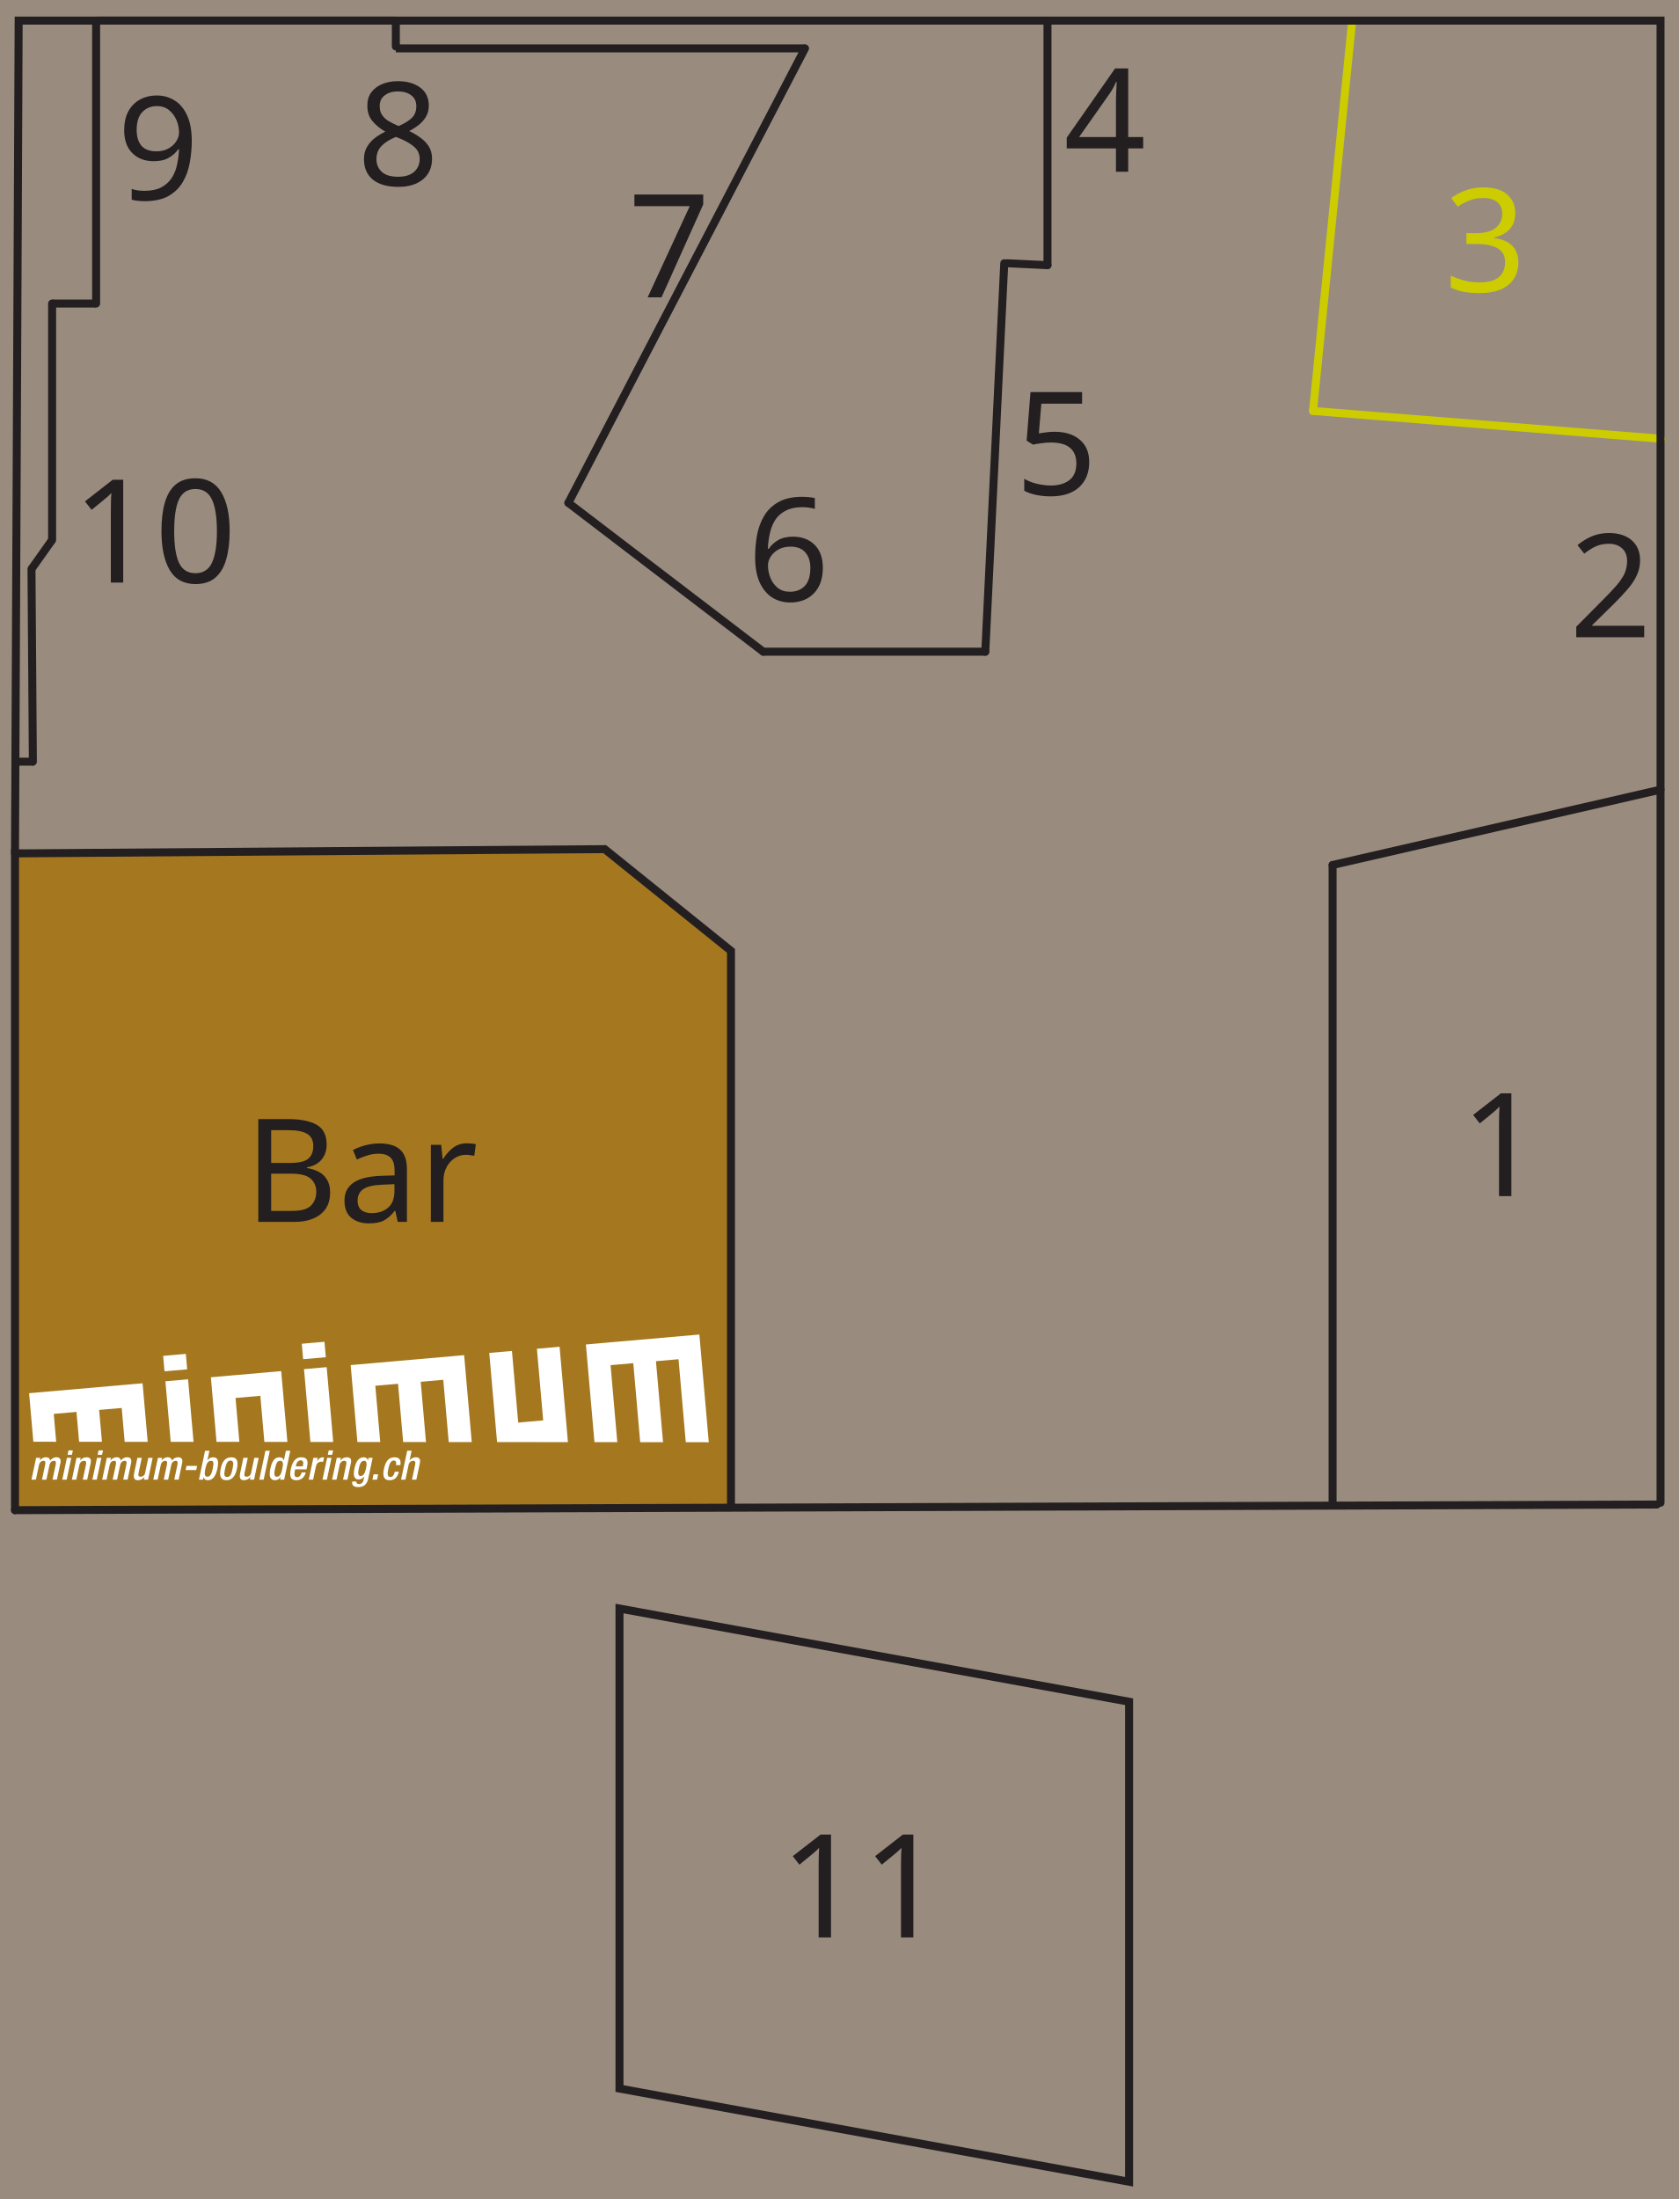
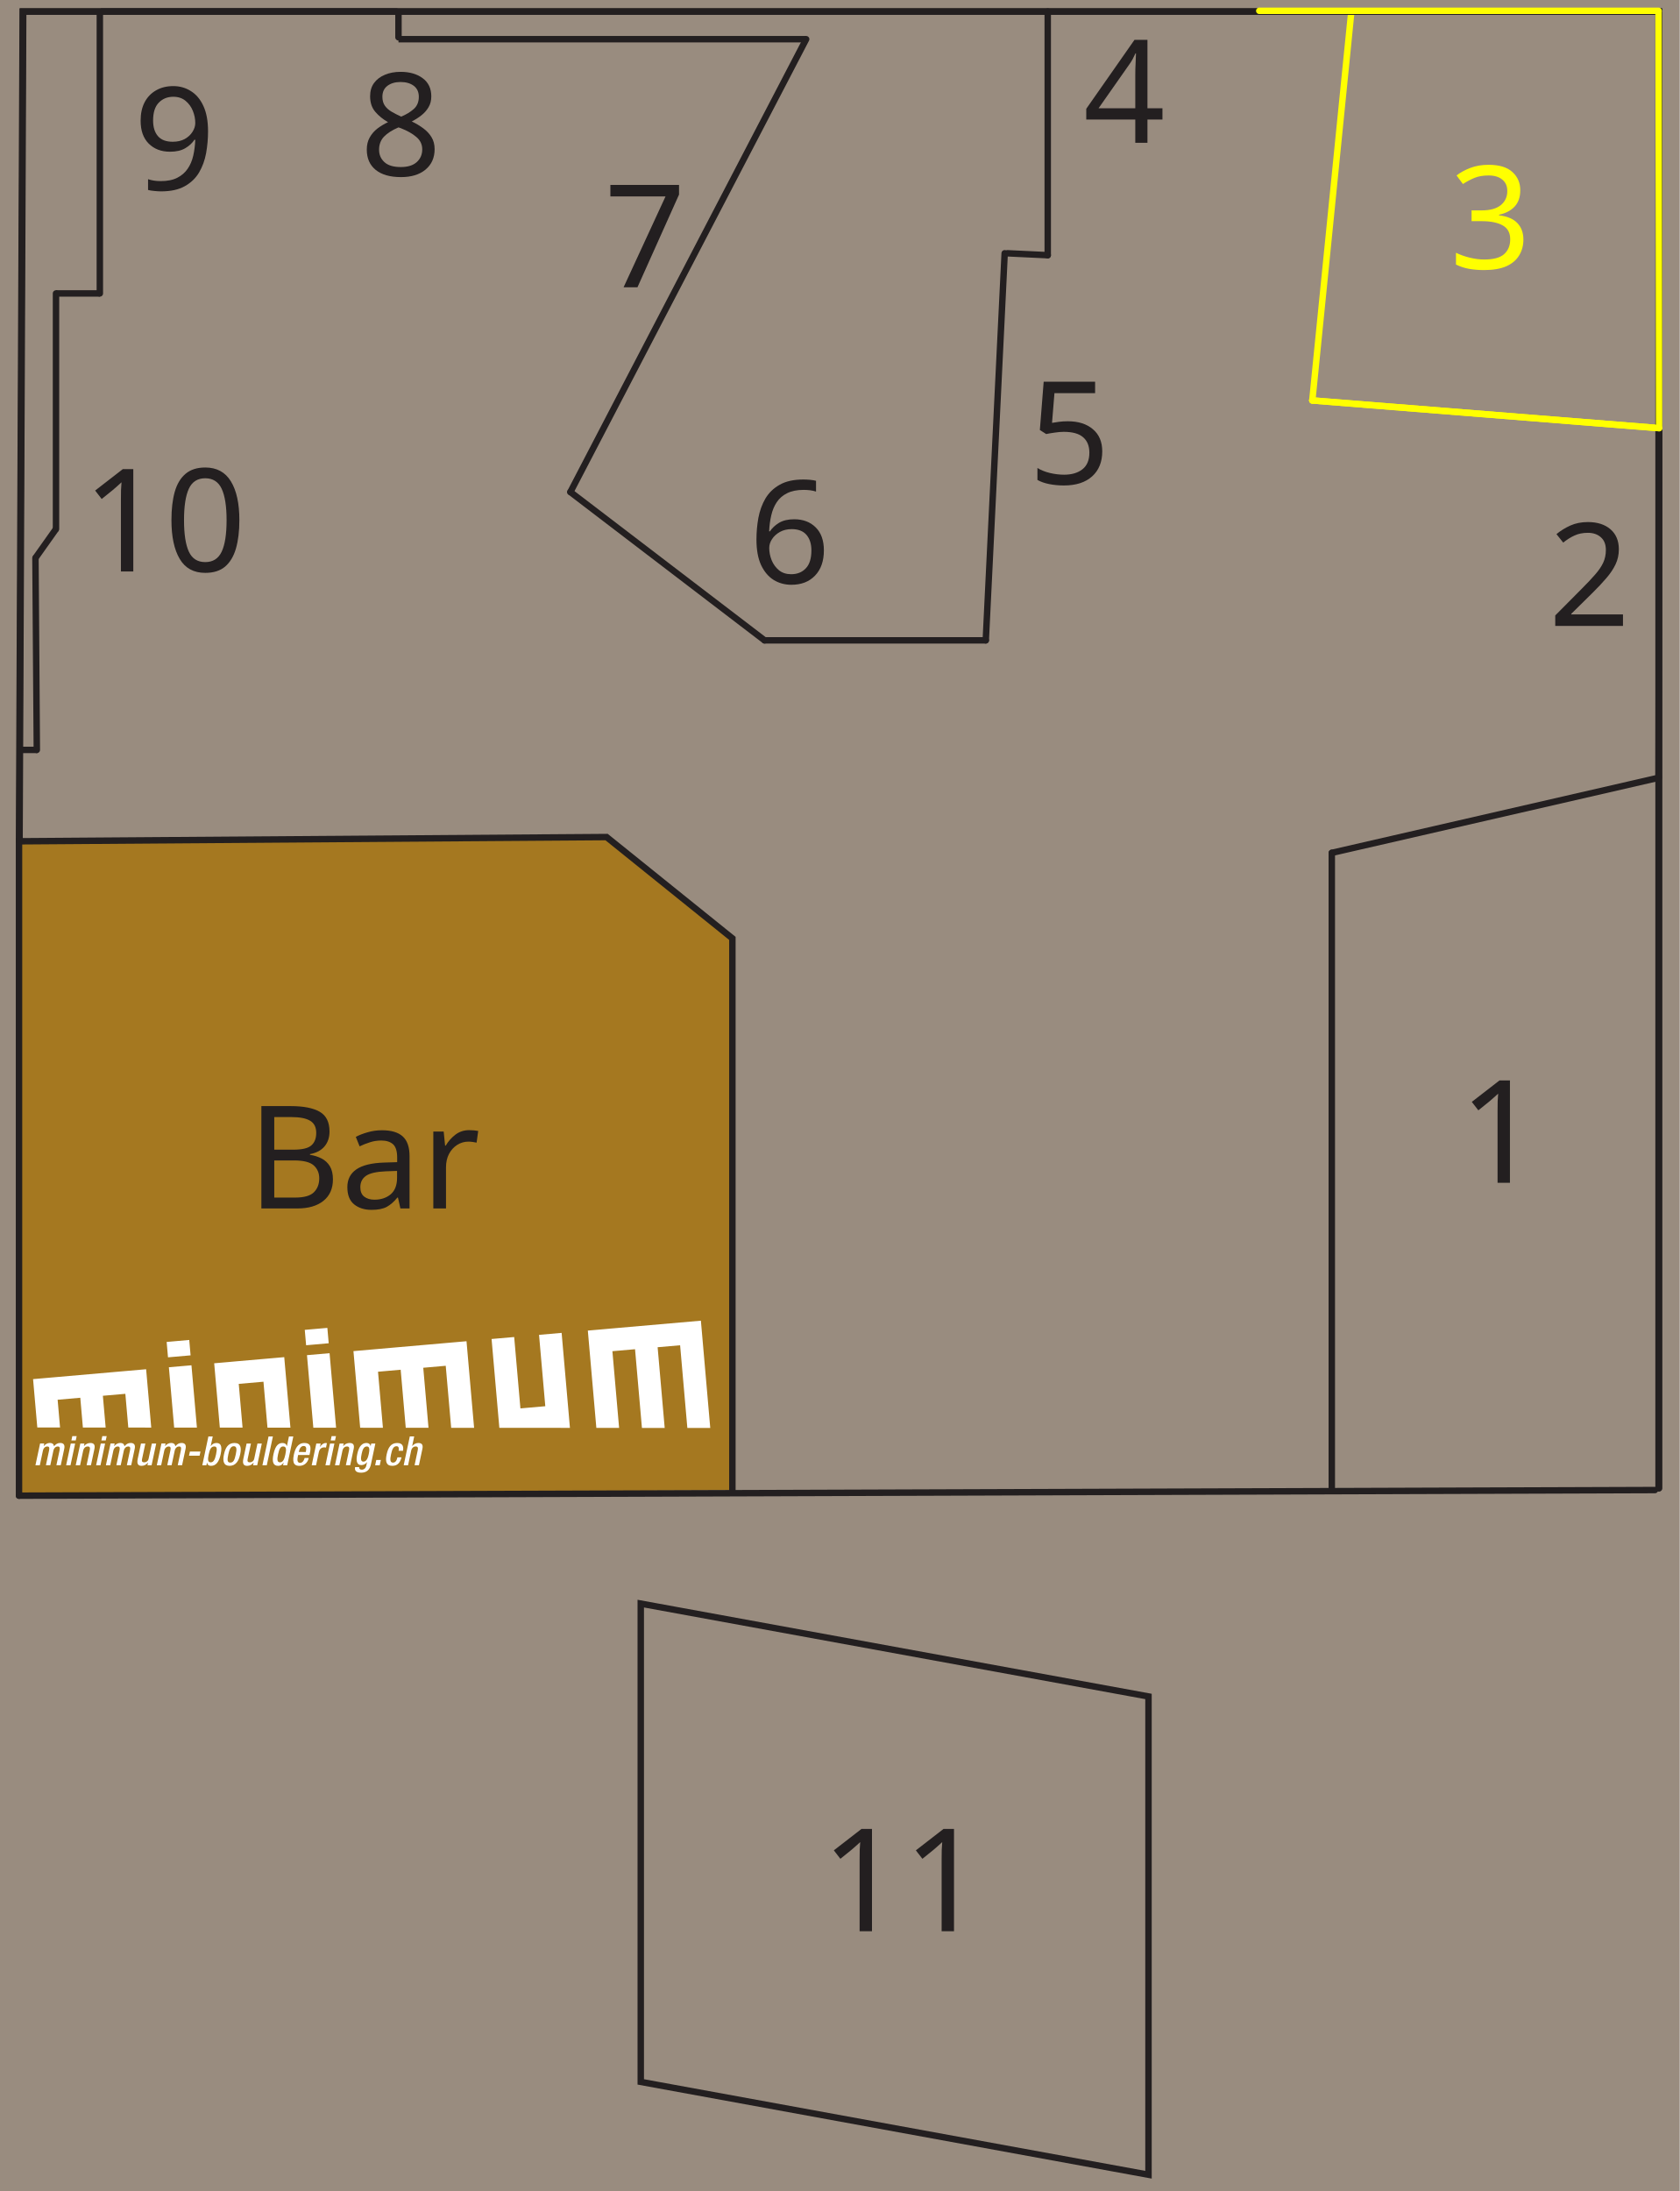
- <svg xmlns="http://www.w3.org/2000/svg" xmlns:xlink="http://www.w3.org/1999/xlink" version="1.1" id="Layer_1" x="0px" y="0px" width="210px" height="275px" viewBox="0 0 210 275" enable-background="new 0 0 210 275" xml:space="preserve">
-   <rect fill="#998C7F" width="210" height="275" />
-   <polyline fill="#A57820" stroke="#231F20" stroke-linecap="round" points="1.875,188.857 1.875,106.723 75.625,106.191   91.415,118.909 91.415,188.152 " />
-   <path fill="none" stroke="#231F20" d="M1.875,94.029" />
-   <path fill="none" stroke="#231F20" d="M1.875,114.418" />
-   <line fill="none" stroke="#231F20" x1="1.926" y1="95.255" x2="4.169" y2="95.253" />
-   <line fill="none" stroke="#231F20" stroke-linecap="round" x1="4.109" y1="95.253" x2="3.938" y2="71.161" />
-   <line fill="none" stroke="#231F20" x1="3.938" y1="71.161" x2="6.517" y2="67.522" />
-   <line fill="none" stroke="#231F20" stroke-linecap="round" x1="6.517" y1="67.522" x2="6.517" y2="37.96" />
-   <line fill="none" stroke="#231F20" x1="6.517" y1="37.96" x2="12.02" y2="37.96" />
-   <line fill="none" stroke="#231F20" stroke-linecap="round" x1="12.02" y1="37.96" x2="12.02" y2="2.932" />
-   <line fill="none" stroke="#231F20" stroke-linecap="round" x1="49.503" y1="2.932" x2="49.503" y2="5.81" />
-   <line fill="none" stroke="#231F20" x1="49.503" y1="6.049" x2="100.676" y2="6.049" />
-   <line fill="none" stroke="#231F20" stroke-linecap="round" x1="100.676" y1="6.049" x2="71.082" y2="62.886" />
-   <line fill="none" stroke="#231F20" stroke-linecap="round" x1="71.082" y1="62.886" x2="95.453" y2="81.5" />
-   <line fill="none" stroke="#231F20" stroke-linecap="round" x1="95.453" y1="81.5" x2="123.22" y2="81.5" />
-   <line fill="none" stroke="#231F20" stroke-linecap="round" x1="123.22" y1="81.5" x2="125.593" y2="32.92" />
-   <line fill="none" stroke="#231F20" stroke-linecap="round" x1="125.939" y1="32.92" x2="130.997" y2="33.161" />
-   <line fill="none" stroke="#231F20" stroke-linecap="round" x1="130.997" y1="33.161" x2="130.997" y2="2.578" />
-   <line fill="none" stroke="#CCCC00" stroke-linecap="round" x1="169.104" y1="2.578" x2="164.205" y2="51.39" />
-   <line fill="none" stroke="#CCCC00" stroke-linecap="round" x1="164.205" y1="51.39" x2="207.734" y2="54.868" />
-   <line fill="none" stroke="#231F20" stroke-linecap="round" x1="166.653" y1="108.174" x2="166.653" y2="188.152" />
-   <line fill="none" stroke="#231F20" stroke-linecap="round" x1="166.653" y1="108.174" x2="207.667" y2="98.75" />
+ <svg xmlns="http://www.w3.org/2000/svg" xmlns:xlink="http://www.w3.org/1999/xlink" version="1.1" id="Layer_1" x="0px" y="0px" width="260.787px" height="340.158px" viewBox="0 0 260.787 340.158" enable-background="new 0 0 260.787 340.158" xml:space="preserve">
+   <rect fill="#998C7F" width="260.787" height="340.158" />
+   <polyline fill="#A57820" stroke="#231F20" stroke-linecap="round" points="2.952,232.207 2.952,130.612 94.177,129.955   113.708,145.686 113.708,231.334 " />
+   <path fill="none" stroke="#231F20" d="M2.952,114.91" />
+   <path fill="none" stroke="#231F20" d="M2.952,140.13" />
+   <line fill="none" stroke="#231F20" x1="3.016" y1="116.427" x2="5.791" y2="116.425" />
+   <line fill="none" stroke="#231F20" stroke-linecap="round" x1="5.717" y1="116.425" x2="5.504" y2="86.625" />
+   <line fill="none" stroke="#231F20" x1="5.504" y1="86.625" x2="8.695" y2="82.124" />
+   <line fill="none" stroke="#231F20" stroke-linecap="round" x1="8.695" y1="82.124" x2="8.695" y2="45.557" />
+   <line fill="none" stroke="#231F20" x1="8.695" y1="45.557" x2="15.501" y2="45.557" />
+   <line fill="none" stroke="#231F20" stroke-linecap="round" x1="15.501" y1="45.557" x2="15.501" y2="2.229" />
+   <line fill="none" stroke="#231F20" stroke-linecap="round" x1="61.866" y1="2.229" x2="61.866" y2="5.79" />
+   <line fill="none" stroke="#231F20" x1="61.866" y1="6.084" x2="125.163" y2="6.084" />
+   <line fill="none" stroke="#231F20" stroke-linecap="round" x1="125.163" y1="6.084" x2="88.557" y2="76.388" />
+   <line fill="none" stroke="#231F20" stroke-linecap="round" x1="88.557" y1="76.388" x2="118.703" y2="99.414" />
+   <line fill="none" stroke="#231F20" stroke-linecap="round" x1="118.703" y1="99.414" x2="153.048" y2="99.414" />
+   <line fill="none" stroke="#231F20" stroke-linecap="round" x1="153.048" y1="99.414" x2="155.983" y2="39.323" />
+   <line fill="none" stroke="#231F20" stroke-linecap="round" x1="156.413" y1="39.323" x2="162.669" y2="39.62" />
+   <line fill="none" stroke="#231F20" stroke-linecap="round" x1="162.669" y1="39.62" x2="162.669" y2="1.792" />
+   <line fill="none" stroke="#FFFF00" stroke-linecap="round" stroke-linejoin="bevel" stroke-miterlimit="10" x1="209.804" y1="1.792" x2="203.745" y2="62.169" />
+   <line fill="none" stroke="#FFFF00" stroke-linecap="round" stroke-linejoin="bevel" stroke-miterlimit="10" x1="203.745" y1="62.169" x2="257.588" y2="66.471" />
+   <line fill="none" stroke="#231F20" stroke-linecap="round" x1="206.772" y1="132.407" x2="206.772" y2="231.334" />
+   <line fill="none" stroke="#231F20" stroke-linecap="round" x1="206.772" y1="132.407" x2="257.504" y2="120.75" />
  <g>
-     <line fill="none" stroke="#231F20" stroke-linecap="round" x1="1.875" y1="188.857" x2="207.209" y2="188.152" />
+     <line fill="none" stroke="#231F20" stroke-linecap="round" x1="2.952" y1="232.207" x2="256.938" y2="231.334" />
  </g>
  <g>
    <g>
-       <text transform="matrix(1 0 0 1 182.6211 149.5869)" fill="#231F20" font-family="'MyriadPro-Regular'" font-size="18">1</text>
+       <text transform="matrix(1 0 0 1 226.5244 183.6323)" fill="#231F20" font-family="'MyriadPro-Regular'" font-size="22.265">1</text>
    </g>
  </g>
  <g>
-     <text transform="matrix(1 0 0 1 126.9512 61.8867)" fill="#231F20" font-family="'MyriadPro-Regular'" font-size="18">5</text>
+     <text transform="matrix(1 0 0 1 159.6641 75.1519)" fill="#231F20" font-family="'MyriadPro-Regular'" font-size="22.265">5</text>
  </g>
  <g>
-     <text transform="matrix(1 0 0 1 133.0293 21.4795)" fill="#231F20" font-family="'MyriadPro-Regular'" font-size="18">4</text>
+     <text transform="matrix(1 0 0 1 168.1826 22.1714)" fill="#231F20" font-family="'MyriadPro-Regular'" font-size="22.265">4</text>
  </g>
-   <text transform="matrix(1 0 0 1 14.624 24.9722)" fill="#231F20" font-family="'MyriadPro-Regular'" font-size="18">9</text>
+   <text transform="matrix(1 0 0 1 20.7227 29.4917)" fill="#231F20" font-family="'MyriadPro-Regular'" font-size="22.265">9</text>
  <g>
    <g>
-       <text transform="matrix(1 0 0 1 44.6421 23.1826)" fill="#231F20" font-family="'MyriadPro-Regular'" font-size="18">8</text>
+       <text transform="matrix(1 0 0 1 55.8535 27.2778)" fill="#231F20" font-family="'MyriadPro-Regular'" font-size="22.265">8</text>
    </g>
  </g>
  <g>
-     <g>
-       <text transform="matrix(1 0 0 1 78.541 37.187)" fill="#231F20" font-family="'MyriadPro-Regular'" font-size="18">7</text>
-     </g>
+     <text transform="matrix(1 0 0 1 93.7842 44.6011)" fill="#231F20" font-family="'MyriadPro-Regular'" font-size="22.265">7</text>
  </g>
  <g>
-     <text transform="matrix(1 0 0 1 93.4512 75.1597)" fill="#231F20" font-family="'MyriadPro-Regular'" font-size="18">6</text>
+     <text transform="matrix(1 0 0 1 116.2266 90.5698)" fill="#231F20" font-family="'MyriadPro-Regular'" font-size="22.265">6</text>
  </g>
-   <text transform="matrix(1 0 0 1 9.0186 72.8555)" fill="#231F20" font-family="'MyriadPro-Regular'" font-size="18">10</text>
+   <text transform="matrix(1 0 0 1 12.7891 88.7202)" fill="#231F20" font-family="'MyriadPro-Regular'" font-size="22.265">10</text>
  <g>
-     <text transform="matrix(1 0 0 1 97.5352 242.2832)" fill="#231F20" font-family="'MyriadPro-Regular'" font-size="18">11</text>
+     <text transform="matrix(1 0 0 1 127.4761 299.8335)" fill="#231F20" font-family="'MyriadPro-Regular'" font-size="22.265">11</text>
  </g>
-   <polygon fill="none" stroke="#231F20" stroke-linecap="round" points="141.202,272.842 77.473,261.188 77.473,201.158   141.202,212.812 " />
-   <text transform="matrix(1 0 0 1 30.5527 152.8066)" fill="#231F20" font-family="'MyriadPro-Regular'" font-size="18">Bar</text>
+   <polygon fill="none" stroke="#231F20" stroke-linecap="round" points="178.312,337.633 99.483,323.219 99.483,248.965   178.312,263.379 " />
+   <text transform="matrix(1 0 0 1 38.4248 187.6147)" fill="#231F20" font-family="'MyriadPro-Regular'" font-size="22.265">Bar</text>
  <g>
    <defs>
-       <rect id="SVGID_1_" x="3.639" y="166.896" width="85" height="19.078" />
+       <rect id="SVGID_1_" x="5.135" y="205.042" width="105.138" height="23.598" />
    </defs>
    <clipPath id="SVGID_2_">
      <use xlink:href="#SVGID_1_" overflow="visible" />
    </clipPath>
    <g clip-path="url(#SVGID_2_)">
      <g>
        <defs>
-           <rect id="SVGID_3_" x="-42.838" y="49.982" width="178.5" height="252.452" />
+           <rect id="SVGID_3_" x="-52.355" y="60.427" width="220.793" height="312.266" />
        </defs>
        <defs>
-           <rect id="SVGID_4_" x="-42.838" y="49.982" width="178.5" height="252.452" />
+           <rect id="SVGID_4_" x="-52.355" y="60.427" width="220.793" height="312.266" />
        </defs>
        <clipPath id="SVGID_5_">
          <use xlink:href="#SVGID_3_" overflow="visible" />
        </clipPath>
        <clipPath id="SVGID_6_" clip-path="url(#SVGID_5_)">
          <use xlink:href="#SVGID_4_" overflow="visible" />
        </clipPath>
-         <path clip-path="url(#SVGID_6_)" fill="#FFFFFF" d="M88.639,180.36l-1.084-12.417l-0.094-1.05l-11.355,0.994l-0.945,0.084     l-1.888,0.166c0,0,0.425,4.883,1.069,12.212l2.856,0.003l-0.841-9.629l2.842-0.248l0.864,9.88h2.857l-0.887-10.13l2.823-0.245     l0.908,10.378L88.639,180.36z M71.025,180.348l-0.102-1.176l-0.06-0.686l-0.882-10.062l-2.835,0.249l0.785,8.957l-1.952,0.171     l-0.968,0.085l-0.204,0.02l-0.783-8.96l-2.837,0.247l0.88,10.062l0.061,0.688l0.034,0.398L71.025,180.348z M58.996,180.34     l-0.952-10.868l-14.191,1.242c0,0,0.318,3.63,0.843,9.616l2.856,0.003l-0.615-7.032l2.843-0.25l0.637,7.282l2.856,0.005     l-0.658-7.535l2.82-0.249l0.683,7.786H58.996z M41.672,180.326l-0.817-9.353l-2.836,0.246l0.798,9.104L41.672,180.326z      M37.911,169.978l2.835-0.249l-0.169-1.93l-2.836,0.247L37.911,169.978z M35.942,180.322l-0.623-7.099l-0.061-0.686l-0.092-1.068     l-1.069,0.094l-1.207,0.105l-3.684,0.321l-0.945,0.086l-1.89,0.164l0.708,8.075l2.855,0.001l-0.479-5.489l3.103-0.271     l0.503,5.762L35.942,180.322z M24.204,180.314l-0.685-7.822l-2.833,0.246l0.663,7.574L24.204,180.314z M20.574,171.494     l2.835-0.248l-0.17-1.933l-2.834,0.25L20.574,171.494z M18.472,180.31l-0.55-6.275l-0.092-1.046l-11.357,0.994l-0.943,0.082     l-1.89,0.165c0,0,0.228,2.596,0.53,6.07l2.856,0.001l-0.304-3.483l2.843-0.249l0.326,3.735l2.858,0.002l-0.35-3.986l2.822-0.245     l0.37,4.234L18.472,180.31z" />
-         <path clip-path="url(#SVGID_6_)" fill="#FFFFFF" d="M3.937,185.042h0.549l0.389-1.831c0.074-0.355,0.325-0.532,0.542-0.532     c0.229,0,0.307,0.135,0.232,0.492l-0.397,1.869h0.55l0.389-1.829c0.073-0.356,0.325-0.532,0.548-0.532s0.3,0.135,0.226,0.491     l-0.397,1.868h0.548l0.44-2.073c0.113-0.526-0.125-0.724-0.51-0.724c-0.328,0-0.562,0.153-0.776,0.415     c-0.033-0.228-0.156-0.415-0.545-0.415c-0.259,0-0.549,0.147-0.736,0.39H4.971l0.069-0.319H4.518L3.937,185.042z M7.79,185.042     h0.547l0.581-2.728h-0.55L7.79,185.042z M8.449,181.93h0.547l0.116-0.547H8.565L8.449,181.93z M8.991,185.042h0.547l0.389-1.831     c0.076-0.355,0.325-0.532,0.55-0.532c0.273,0,0.351,0.135,0.273,0.492l-0.395,1.869h0.547l0.438-2.06     c0.116-0.549-0.106-0.736-0.523-0.736c-0.302,0-0.593,0.146-0.781,0.39h-0.015l0.067-0.321H9.571L8.991,185.042z M11.552,185.042     h0.549l0.578-2.728h-0.546L11.552,185.042z M12.213,181.93h0.547l0.119-0.547h-0.549L12.213,181.93z M12.779,185.042h0.548     l0.388-1.831c0.077-0.355,0.326-0.532,0.544-0.532c0.227,0,0.305,0.135,0.231,0.492l-0.399,1.869h0.548l0.389-1.829     c0.077-0.356,0.325-0.532,0.551-0.532c0.225,0,0.301,0.135,0.225,0.491l-0.396,1.868h0.547l0.441-2.073     c0.113-0.526-0.125-0.724-0.509-0.724c-0.329,0-0.566,0.153-0.779,0.415c-0.031-0.228-0.153-0.415-0.545-0.415     c-0.259,0-0.547,0.147-0.736,0.39h-0.016l0.067-0.319h-0.517L12.779,185.042z M17.997,185.042h0.517l0.578-2.728h-0.546     l-0.406,1.905c-0.064,0.305-0.309,0.455-0.542,0.455c-0.233,0-0.349-0.1-0.283-0.402l0.415-1.958h-0.548l-0.404,1.905     c-0.15,0.704,0.084,0.893,0.488,0.893c0.302,0,0.593-0.148,0.782-0.392h0.016L17.997,185.042z M19.168,185.042h0.546l0.39-1.831     c0.074-0.355,0.326-0.532,0.543-0.532c0.226,0,0.306,0.135,0.229,0.492l-0.395,1.869h0.545l0.39-1.829     c0.074-0.356,0.325-0.532,0.548-0.532c0.225,0,0.301,0.135,0.226,0.491l-0.396,1.868h0.546l0.441-2.073     c0.113-0.526-0.125-0.724-0.508-0.724c-0.329,0-0.565,0.153-0.778,0.415c-0.033-0.228-0.155-0.415-0.545-0.415     c-0.259,0-0.55,0.147-0.738,0.39h-0.013l0.067-0.319h-0.516L19.168,185.042z M23.211,183.837h1.329l0.111-0.518h-1.327     L23.211,183.837z M24.879,185.042h0.517l0.069-0.335h0.01c0.032,0.175,0.122,0.405,0.511,0.405c0.638,0,1.006-0.532,1.204-1.471     c0.259-1.21-0.128-1.396-0.544-1.396c-0.294,0-0.547,0.146-0.7,0.39h-0.012l0.258-1.209h-0.547L24.879,185.042z M25.675,183.709     c0.14-0.653,0.295-1.028,0.715-1.028c0.316,0,0.374,0.253,0.216,0.989c-0.131,0.616-0.295,1.005-0.675,1.005     C25.559,184.675,25.553,184.293,25.675,183.709 M27.599,183.678c-0.182,0.847-0.048,1.435,0.709,1.435     c0.759,0,1.144-0.588,1.323-1.435c0.18-0.847,0.083-1.433-0.714-1.433C28.126,182.245,27.777,182.831,27.599,183.678      M28.146,183.678c0.129-0.604,0.289-1.028,0.685-1.028c0.399,0,0.381,0.424,0.251,1.028c-0.147,0.695-0.289,1.029-0.688,1.029     C27.998,184.707,27.998,184.373,28.146,183.678 M31.255,185.042h0.517l0.578-2.728h-0.547l-0.404,1.905     c-0.065,0.305-0.311,0.455-0.544,0.455c-0.231,0-0.35-0.1-0.284-0.402l0.417-1.958H30.44l-0.405,1.905     c-0.148,0.704,0.084,0.893,0.491,0.893c0.302,0,0.593-0.148,0.781-0.392h0.016L31.255,185.042z M32.425,185.042h0.547l0.77-3.617     h-0.547L32.425,185.042z M35.019,185.042h0.517l0.77-3.617h-0.549l-0.257,1.21h-0.011c-0.05-0.244-0.242-0.39-0.537-0.39     c-0.413,0-0.879,0.187-1.137,1.396c-0.2,0.938-0.058,1.468,0.58,1.468c0.388,0,0.575-0.228,0.682-0.406h0.011L35.019,185.042z      M35.302,183.709c-0.125,0.584-0.292,0.966-0.666,0.966c-0.379,0-0.378-0.389-0.247-1.005c0.156-0.736,0.323-0.989,0.636-0.989     C35.444,182.681,35.44,183.056,35.302,183.709 M38.333,183.749l0.061-0.29c0.161-0.759,0.055-1.214-0.704-1.214     c-0.856,0-1.17,0.758-1.321,1.474c-0.268,1.261,0.255,1.394,0.702,1.394c0.594,0,1.037-0.381,1.165-0.983h-0.517     c-0.034,0.161-0.173,0.607-0.565,0.607c-0.407,0-0.356-0.464-0.277-0.83l0.032-0.157H38.333L38.333,183.749z M36.987,183.374     l0.014-0.055c0.074-0.355,0.254-0.698,0.603-0.698c0.31,0,0.365,0.265,0.293,0.606l-0.032,0.147L36.987,183.374L36.987,183.374z      M38.61,185.042h0.547l0.347-1.634c0.107-0.506,0.431-0.616,0.678-0.616c0.094,0,0.184,0.021,0.223,0.031l0.118-0.558     c-0.034-0.01-0.067-0.02-0.128-0.02c-0.309,0-0.552,0.191-0.739,0.495h-0.009l0.092-0.426h-0.55L38.61,185.042z M40.334,185.042     h0.545l0.581-2.728h-0.548L40.334,185.042z M40.994,181.93h0.547l0.117-0.547H41.11L40.994,181.93z M41.534,185.042h0.549     l0.39-1.831c0.074-0.355,0.325-0.532,0.548-0.532c0.276,0,0.352,0.135,0.276,0.492l-0.396,1.869h0.546l0.437-2.06     c0.117-0.549-0.104-0.736-0.519-0.736c-0.305,0-0.595,0.146-0.783,0.39h-0.017l0.067-0.321h-0.517L41.534,185.042z      M44.054,185.275c-0.046,0.223-0.059,0.698,0.753,0.698c0.734,0,1.104-0.399,1.244-1.063l0.551-2.596h-0.517l-0.072,0.335h-0.008     c-0.008-0.198-0.193-0.404-0.513-0.404c-0.775,0-1.039,0.805-1.165,1.402c-0.158,0.743-0.115,1.372,0.523,1.372     c0.265,0,0.548-0.138,0.698-0.374h0.008l-0.092,0.441c-0.067,0.312-0.287,0.511-0.57,0.511c-0.243,0-0.36-0.157-0.325-0.326     h-0.515V185.275z M44.886,183.591c0.107-0.505,0.261-0.912,0.656-0.912c0.38,0,0.33,0.492,0.236,0.938     c-0.091,0.43-0.252,0.968-0.676,0.968C44.697,184.585,44.789,184.058,44.886,183.591 M46.575,185.042h0.578l0.141-0.669h-0.577     L46.575,185.042z M49.371,184.047c-0.088,0.411-0.254,0.664-0.556,0.66c-0.396,0-0.374-0.427-0.247-1.029     c0.128-0.604,0.289-1.028,0.683-1.028c0.323-0.01,0.323,0.319,0.27,0.573h0.547c0.071-0.34,0.088-0.989-0.729-0.978     c-0.791,0-1.137,0.586-1.319,1.433c-0.18,0.847-0.082,1.435,0.709,1.435c0.673,0,0.984-0.413,1.158-1.065H49.371z      M50.157,185.042h0.549l0.39-1.831c0.073-0.355,0.325-0.532,0.549-0.532c0.274,0,0.352,0.135,0.275,0.492l-0.396,1.869h0.545     l0.438-2.06c0.117-0.549-0.106-0.736-0.52-0.736c-0.279,0-0.547,0.141-0.749,0.374l-0.012-0.011l0.253-1.186h-0.552     L50.157,185.042z" />
+         <path clip-path="url(#SVGID_6_)" fill="#FFFFFF" d="M110.273,221.696l-1.34-15.357l-0.116-1.3l-14.046,1.229l-1.169,0.104     l-2.336,0.205c0,0,0.525,6.04,1.322,15.106l3.533,0.003l-1.041-11.91l3.516-0.307l1.069,12.221h3.534l-1.097-12.53l3.491-0.304     l1.123,12.837L110.273,221.696z M88.487,221.68l-0.126-1.454l-0.074-0.847l-1.09-12.447l-3.507,0.308l0.971,11.079l-2.414,0.212     l-1.197,0.105l-0.251,0.023l-0.968-11.083l-3.51,0.306l1.089,12.445l0.075,0.851l0.042,0.493L88.487,221.68z M73.607,221.671     l-1.178-13.443l-17.553,1.537c0,0,0.393,4.489,1.042,11.895l3.533,0.003l-0.761-8.698l3.517-0.31l0.788,9.008l3.533,0.006     l-0.813-9.32l3.488-0.309l0.845,9.632H73.607z M52.179,221.654l-1.011-11.568l-3.508,0.305l0.987,11.262L52.179,221.654z      M47.527,208.854l3.507-0.309l-0.209-2.387l-3.508,0.306L47.527,208.854z M45.091,221.65l-0.77-8.781l-0.076-0.848l-0.113-1.321     l-1.322,0.116l-1.494,0.13l-4.556,0.397l-1.168,0.106l-2.338,0.203l0.875,9.988l3.531,0.001l-0.593-6.79l3.837-0.336l0.623,7.128     L45.091,221.65z M30.572,221.639l-0.847-9.675l-3.505,0.304l0.82,9.369L30.572,221.639z M26.083,210.729l3.507-0.307l-0.21-2.391     l-3.505,0.31L26.083,210.729z M23.482,221.634l-0.681-7.763l-0.114-1.294l-14.048,1.229l-1.167,0.102l-2.337,0.204     c0,0,0.282,3.211,0.656,7.509l3.533,0.001l-0.376-4.308l3.517-0.309l0.403,4.62l3.536,0.002l-0.433-4.93l3.491-0.304l0.457,5.238     L23.482,221.634z" />
+         <path clip-path="url(#SVGID_6_)" fill="#FFFFFF" d="M5.502,227.488h0.679l0.481-2.266c0.092-0.439,0.403-0.658,0.671-0.658     c0.283,0,0.379,0.166,0.287,0.608l-0.492,2.312h0.68l0.482-2.263c0.09-0.44,0.402-0.658,0.678-0.658s0.371,0.166,0.279,0.607     l-0.492,2.312h0.678l0.544-2.565c0.14-0.65-0.154-0.895-0.631-0.895c-0.406,0-0.695,0.189-0.959,0.514     c-0.041-0.282-0.193-0.514-0.674-0.514c-0.32,0-0.68,0.183-0.91,0.482H6.783l0.086-0.395H6.222L5.502,227.488z M10.269,227.488     h0.677l0.719-3.374h-0.68L10.269,227.488z M11.084,223.637h0.677l0.143-0.676h-0.677L11.084,223.637z M11.755,227.488h0.677     l0.481-2.266c0.094-0.439,0.402-0.658,0.681-0.658c0.338,0,0.435,0.166,0.338,0.608l-0.488,2.312h0.676l0.542-2.547     c0.143-0.679-0.132-0.911-0.647-0.911c-0.374,0-0.733,0.181-0.967,0.481H13.03l0.083-0.396h-0.64L11.755,227.488z      M14.923,227.488h0.679l0.715-3.374h-0.675L14.923,227.488z M15.741,223.637h0.677l0.147-0.676h-0.679L15.741,223.637z      M16.441,227.488h0.677l0.48-2.266c0.095-0.439,0.403-0.658,0.673-0.658c0.281,0,0.377,0.166,0.287,0.608l-0.494,2.312h0.678     l0.481-2.263c0.095-0.44,0.402-0.658,0.681-0.658s0.373,0.166,0.279,0.607l-0.489,2.312h0.677l0.545-2.565     c0.14-0.65-0.155-0.895-0.63-0.895c-0.406,0-0.7,0.189-0.963,0.514c-0.039-0.282-0.189-0.514-0.674-0.514     c-0.32,0-0.677,0.183-0.91,0.482h-0.02l0.083-0.395h-0.639L16.441,227.488z M22.895,227.488h0.64l0.715-3.374h-0.676     l-0.501,2.357c-0.079,0.376-0.382,0.562-0.671,0.562c-0.288,0-0.432-0.123-0.35-0.497l0.513-2.422h-0.678l-0.5,2.357     c-0.187,0.87,0.104,1.103,0.604,1.103c0.374,0,0.733-0.183,0.967-0.484h0.02L22.895,227.488z M24.344,227.488h0.676l0.482-2.266     c0.092-0.439,0.403-0.658,0.672-0.658c0.279,0,0.378,0.166,0.283,0.608l-0.489,2.312h0.675l0.482-2.263     c0.092-0.44,0.402-0.658,0.678-0.658c0.278,0,0.372,0.166,0.28,0.607l-0.49,2.312h0.676l0.545-2.565     c0.14-0.65-0.154-0.895-0.628-0.895c-0.408,0-0.699,0.189-0.963,0.514c-0.041-0.282-0.192-0.514-0.674-0.514     c-0.321,0-0.681,0.183-0.913,0.482h-0.016l0.083-0.395h-0.638L24.344,227.488z M29.344,225.997h1.644l0.138-0.64h-1.642     L29.344,225.997z M31.407,227.488h0.639l0.086-0.415h0.012c0.039,0.217,0.15,0.501,0.631,0.501c0.789,0,1.245-0.657,1.49-1.819     c0.32-1.495-0.158-1.726-0.673-1.726c-0.364,0-0.676,0.181-0.866,0.482h-0.014l0.319-1.496h-0.677L31.407,227.488z      M32.392,225.839c0.173-0.809,0.365-1.273,0.884-1.273c0.392,0,0.463,0.314,0.268,1.225c-0.162,0.763-0.365,1.242-0.835,1.242     C32.248,227.033,32.241,226.561,32.392,225.839 M34.771,225.8c-0.225,1.047-0.059,1.773,0.877,1.773     c0.939,0,1.415-0.727,1.637-1.773c0.222-1.048,0.102-1.772-0.884-1.772C35.423,224.028,34.992,224.752,34.771,225.8      M35.448,225.8c0.159-0.748,0.358-1.271,0.847-1.271c0.494,0,0.471,0.523,0.311,1.271c-0.182,0.86-0.357,1.272-0.852,1.272     C35.266,227.073,35.266,226.661,35.448,225.8 M39.294,227.488h0.639l0.715-3.374h-0.677l-0.5,2.357     c-0.081,0.376-0.384,0.562-0.673,0.562c-0.286,0-0.433-0.123-0.352-0.497l0.517-2.422h-0.677l-0.502,2.357     c-0.183,0.87,0.105,1.103,0.607,1.103c0.374,0,0.733-0.183,0.965-0.484h0.02L39.294,227.488z M40.742,227.488h0.677l0.952-4.475     h-0.676L40.742,227.488z M43.95,227.488h0.639l0.952-4.475h-0.68l-0.317,1.497h-0.014c-0.062-0.302-0.299-0.482-0.664-0.482     c-0.511,0-1.087,0.231-1.407,1.727c-0.247,1.162-0.071,1.816,0.717,1.816c0.48,0,0.712-0.281,0.844-0.502h0.013L43.95,227.488z      M44.299,225.839c-0.155,0.722-0.361,1.193-0.824,1.193c-0.469,0-0.467-0.479-0.305-1.242c0.193-0.91,0.399-1.225,0.786-1.225     C44.476,224.566,44.471,225.031,44.299,225.839 M48.05,225.888l0.075-0.358c0.199-0.939,0.068-1.502-0.87-1.502     c-1.059,0-1.447,0.938-1.635,1.823c-0.331,1.559,0.316,1.723,0.869,1.723c0.734,0,1.283-0.471,1.44-1.216H47.29     c-0.042,0.199-0.215,0.752-0.7,0.752c-0.503,0-0.44-0.574-0.343-1.027l0.04-0.194H48.05L48.05,225.888z M46.385,225.424     l0.017-0.067c0.091-0.44,0.314-0.864,0.746-0.864c0.383,0,0.451,0.327,0.362,0.751l-0.039,0.182L46.385,225.424L46.385,225.424z      M48.392,227.488h0.677l0.428-2.021c0.133-0.625,0.533-0.762,0.839-0.762c0.116,0,0.227,0.024,0.276,0.038l0.146-0.689     c-0.042-0.013-0.083-0.024-0.158-0.024c-0.382,0-0.684,0.237-0.914,0.613h-0.011l0.113-0.527h-0.68L48.392,227.488z      M50.525,227.488h0.674l0.718-3.374h-0.678L50.525,227.488z M51.341,223.637h0.676l0.145-0.676h-0.678L51.341,223.637z      M52.008,227.488h0.678l0.482-2.266c0.091-0.439,0.402-0.658,0.677-0.658c0.342,0,0.436,0.166,0.342,0.608l-0.491,2.312h0.675     l0.541-2.547c0.145-0.679-0.129-0.911-0.642-0.911c-0.377,0-0.736,0.181-0.968,0.481h-0.021l0.083-0.396h-0.64L52.008,227.488z      M55.125,227.776c-0.058,0.276-0.072,0.863,0.932,0.863c0.908,0,1.366-0.493,1.538-1.314l0.681-3.211h-0.639l-0.09,0.415h-0.01     c-0.011-0.246-0.239-0.501-0.634-0.501c-0.958,0-1.285,0.995-1.44,1.734c-0.196,0.919-0.143,1.697,0.646,1.697     c0.328,0,0.678-0.17,0.864-0.462h0.011l-0.114,0.546c-0.083,0.386-0.355,0.632-0.706,0.632c-0.3,0-0.446-0.195-0.402-0.404     h-0.638V227.776z M56.154,225.693c0.132-0.624,0.322-1.129,0.811-1.129c0.471,0,0.409,0.608,0.292,1.161     c-0.113,0.532-0.312,1.197-0.836,1.197C55.92,226.922,56.035,226.27,56.154,225.693 M58.244,227.488h0.715l0.173-0.827h-0.713     L58.244,227.488z M61.703,226.257c-0.109,0.508-0.314,0.821-0.688,0.815c-0.489,0-0.462-0.527-0.305-1.272     c0.158-0.748,0.357-1.271,0.845-1.271c0.399-0.013,0.399,0.395,0.333,0.708h0.677c0.088-0.42,0.109-1.224-0.902-1.209     c-0.979,0-1.407,0.725-1.632,1.772c-0.223,1.047-0.101,1.773,0.877,1.773c0.833,0,1.217-0.51,1.432-1.316H61.703z      M62.675,227.488h0.679l0.482-2.266c0.09-0.439,0.401-0.658,0.679-0.658c0.339,0,0.435,0.166,0.34,0.608l-0.49,2.312h0.674     l0.542-2.547c0.145-0.679-0.132-0.911-0.644-0.911c-0.345,0-0.677,0.174-0.926,0.463l-0.014-0.014l0.312-1.466h-0.683     L62.675,227.488z" />
      </g>
    </g>
  </g>
  <g>
    <g>
-       <text transform="matrix(1 0 0 1 180.6211 36.4683)" fill="#CCCC00" font-family="'MyriadPro-Regular'" font-size="18">3</text>
+       <text transform="matrix(1 0 0 1 225.0508 41.7104)" fill="#FFFF00" font-family="'MyriadPro-Regular'" font-size="22.265">3</text>
    </g>
  </g>
  <g>
-     <text transform="matrix(1 0 0 1 196.2656 79.6904)" fill="#231F20" font-family="'MyriadPro-Regular'" font-size="18">2</text>
+     <text transform="matrix(1 0 0 1 240.4023 97.1743)" fill="#231F20" font-family="'MyriadPro-Regular'" font-size="22.265">2</text>
  </g>
  <g>
-     <polyline fill="none" stroke="#231F20" stroke-linecap="round" points="207.667,187.929 207.667,2.578 2.333,2.578 1.875,106.723     " />
-     <path fill="none" stroke="#231F20" d="M206.941,188.634" />
+     <polyline fill="none" stroke="#231F20" stroke-linecap="round" points="257.504,231.058 257.504,1.792 3.519,1.792 2.952,130.612     " />
+     <path fill="none" stroke="#231F20" d="M256.606,231.93" />
  </g>
-   <line fill="none" stroke="#231F20" x1="12.125" y1="2.578" x2="49.375" y2="2.578" />
+   <g>
+     <polyline fill="none" stroke="#231F20" stroke-linecap="round" points="257.588,231.058 257.588,1.792 3.603,1.792 3.036,130.612     " />
+     <path fill="none" stroke="#231F20" d="M256.69,231.93" />
+   </g>
+   <line fill="none" stroke="#231F20" x1="15.632" y1="1.792" x2="61.707" y2="1.792" />
+   <line fill="none" stroke="#231F20" stroke-linecap="round" x1="257.588" y1="66.471" x2="257.504" y2="120.75" />
+   <line fill="none" stroke="#FFFF00" stroke-linecap="round" stroke-linejoin="bevel" stroke-miterlimit="10" x1="257.504" y1="1.792" x2="257.588" y2="66.471" />
+   <line fill="none" stroke="#FFFF00" stroke-linecap="round" stroke-linejoin="bevel" stroke-miterlimit="10" x1="257.512" y1="1.681" x2="195.512" y2="1.681" />
+   <line fill="none" stroke="#FFFF00" stroke-linecap="round" stroke-linejoin="bevel" stroke-miterlimit="10" x1="203.745" y1="62.169" x2="257.588" y2="66.471" />
</svg>
